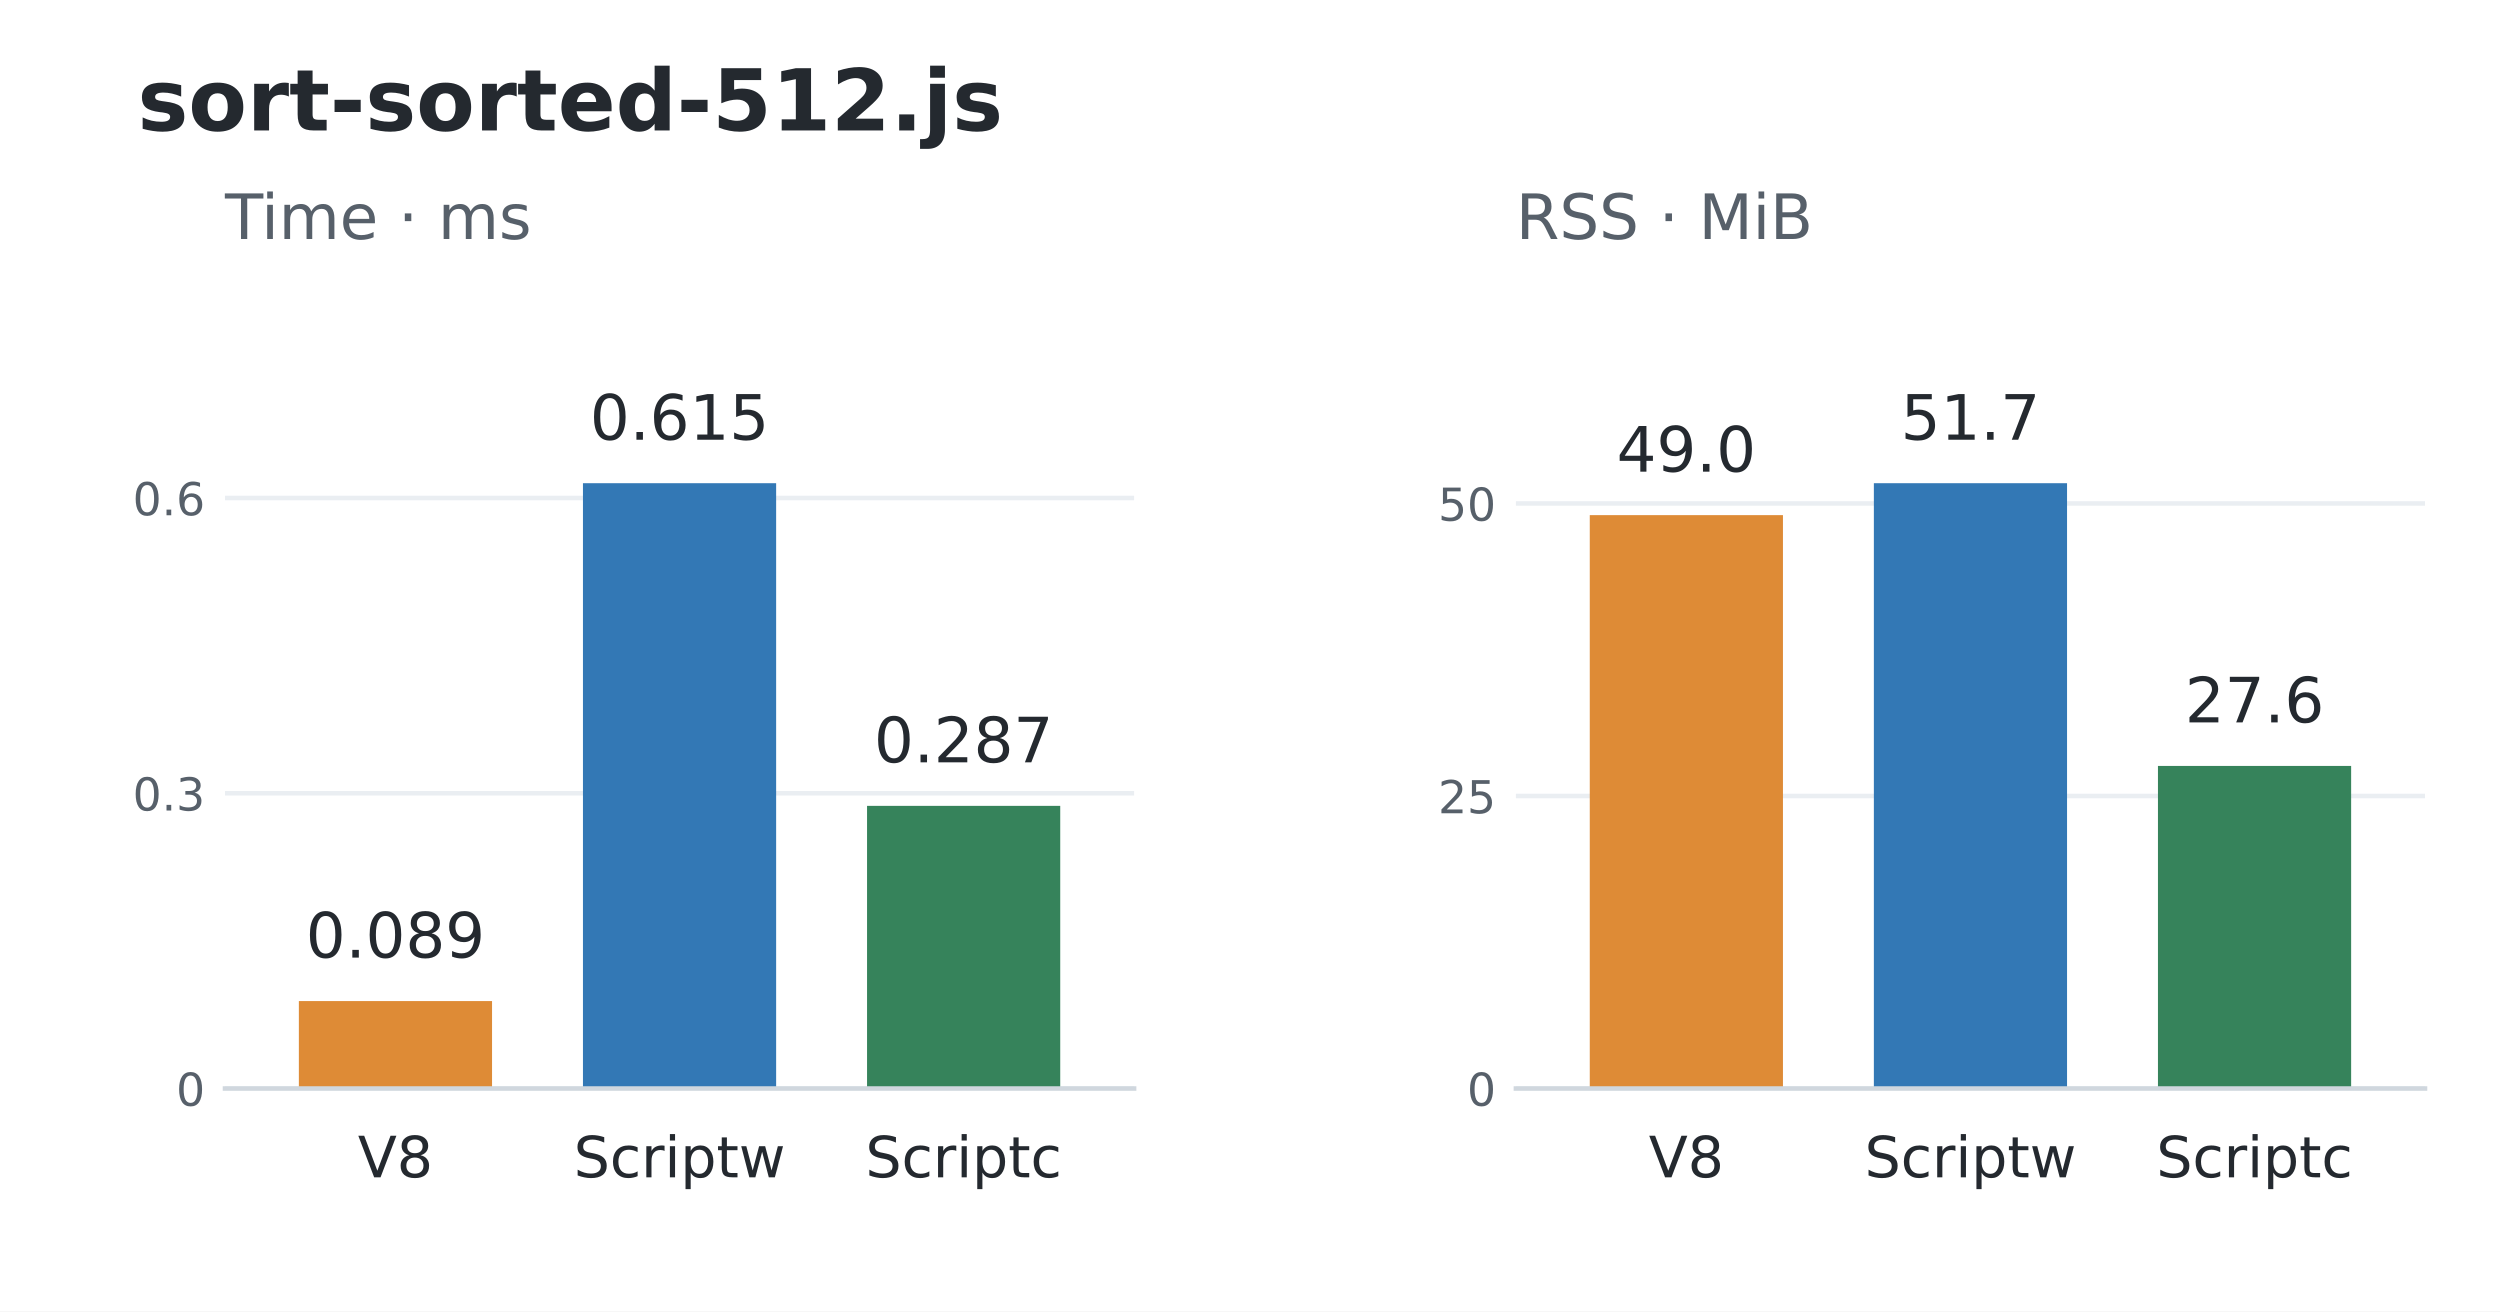
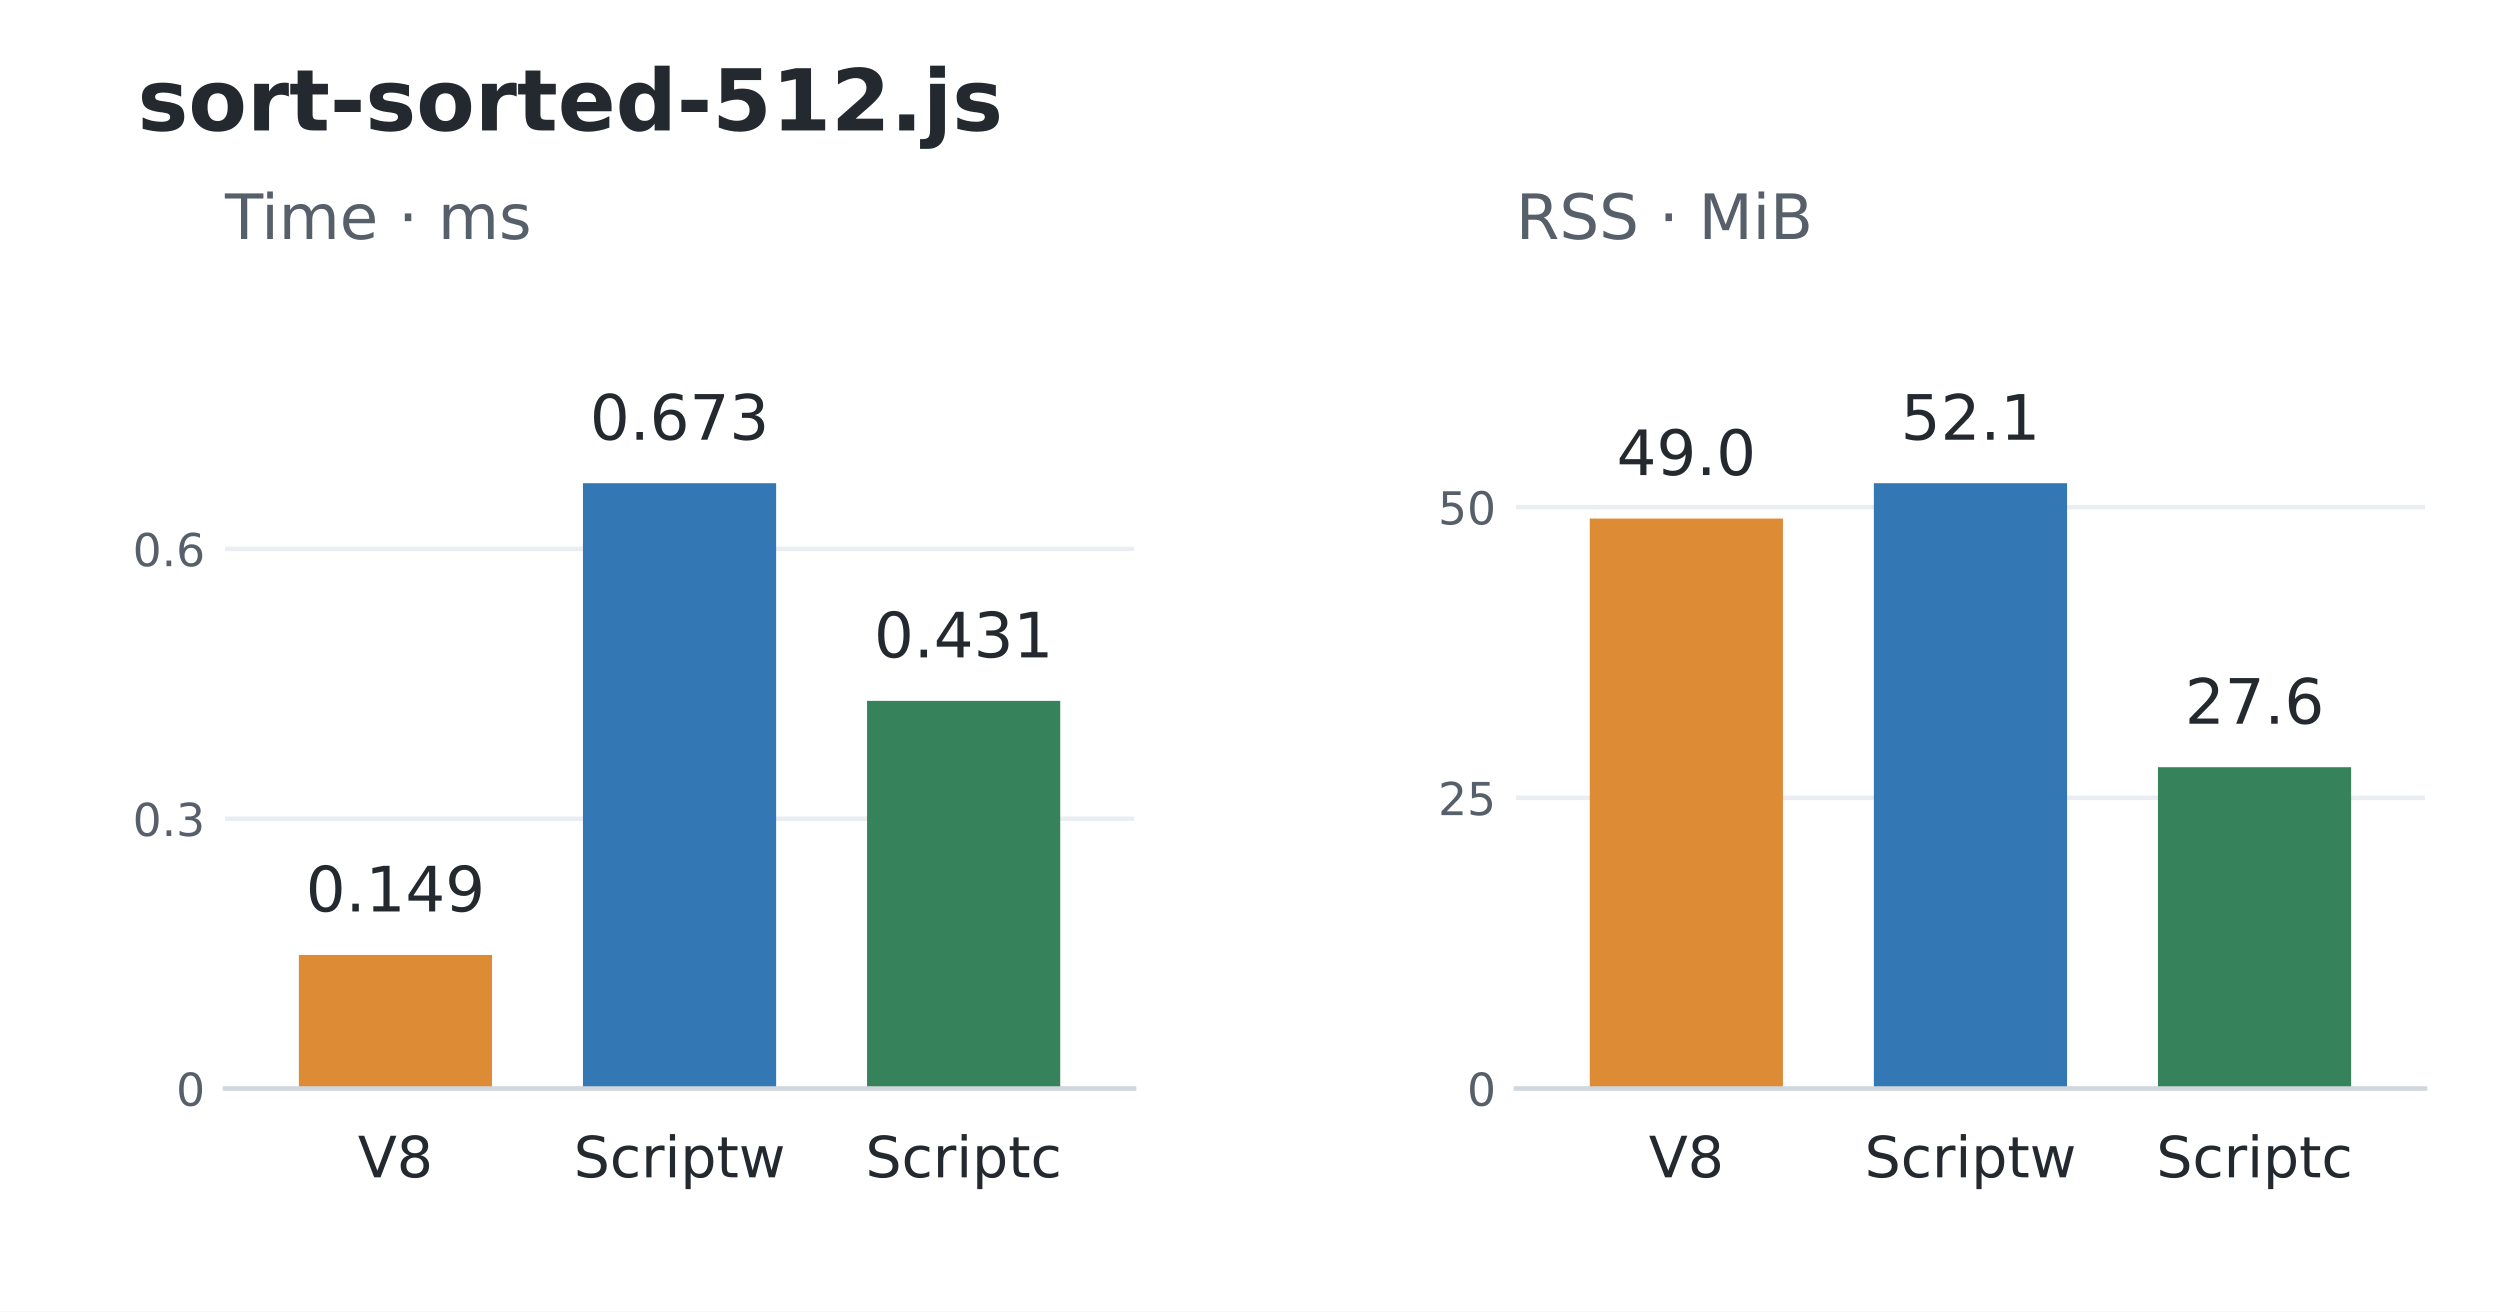
<svg xmlns="http://www.w3.org/2000/svg" width="439.2pt" height="230.4pt" viewBox="0 0 439.2 230.4" version="1.1">
  <defs>
    <style type="text/css">*{stroke-linejoin: round; stroke-linecap: butt}</style>
  </defs>
  <g id="figure_1">
    <g id="patch_1">
      <path d="M 0 230.4 L 439.2 230.4 L 439.2 0 L 0 0 z " style="fill: #ffffff" />
    </g>
    <g id="axes_1">
      <g id="patch_2">
        <path d="M 39.528 191.232 L 199.237 191.232 L 199.237 52.992 L 39.528 52.992 z " style="fill: #ffffff" />
      </g>
      <g id="matplotlib.axis_1">
        <g id="xtick_1">
          <g id="line2d_1" />
          <g id="text_1">
            <text style="font-size: 10px; font-family: 'DejaVu Sans'; text-anchor: middle; fill: #24292f" x="69.473" y="206.83" transform="rotate(-0 69.47346 206.8297)">V8</text>
          </g>
        </g>
        <g id="xtick_2">
          <g id="line2d_2" />
          <g id="text_2">
            <text style="font-size: 10px; font-family: 'DejaVu Sans'; text-anchor: middle; fill: #24292f" x="119.383" y="206.83" transform="rotate(-0 119.3825 206.8304)">Scriptw</text>
          </g>
        </g>
        <g id="xtick_3">
          <g id="line2d_3" />
          <g id="text_3">
            <text style="font-size: 10px; font-family: 'DejaVu Sans'; text-anchor: middle; fill: #24292f" x="169.292" y="206.83" transform="rotate(-0 169.2916 206.8304)">Scriptc</text>
          </g>
        </g>
      </g>
      <g id="matplotlib.axis_2">
        <g id="ytick_1">
          <g id="line2d_4">
            <path d="M 39.528 191.232 L 199.237 191.232 " clip-path="url(#p648741f3fb)" style="fill: none; stroke: #eaeef2; stroke-width: 0.8; stroke-linecap: square" />
          </g>
          <g id="line2d_5" />
          <g id="text_4">
            <text style="font-size: 8px; font-family: 'DejaVu Sans'; text-anchor: end; fill: #57606a" x="36.028" y="194.271" transform="rotate(-0 36.028 194.2711)">0</text>
          </g>
        </g>
        <g id="ytick_2">
          <g id="line2d_6">
-             <path d="M 39.528 139.361 L 199.237 139.361 " clip-path="url(#p648741f3fb)" style="fill: none; stroke: #eaeef2; stroke-width: 0.8; stroke-linecap: square" />
+             <path d="M 39.528 143.832 L 199.237 143.832 " clip-path="url(#p648741f3fb)" style="fill: none; stroke: #eaeef2; stroke-width: 0.8; stroke-linecap: square" />
          </g>
          <g id="line2d_7" />
          <g id="text_5">
-             <text style="font-size: 8px; font-family: 'DejaVu Sans'; text-anchor: end; fill: #57606a" x="36.028" y="142.4" transform="rotate(-0 36.028 142.3997)">0.3</text>
+             <text style="font-size: 8px; font-family: 'DejaVu Sans'; text-anchor: end; fill: #57606a" x="36.028" y="146.871" transform="rotate(-0 36.028 146.8711)">0.3</text>
          </g>
        </g>
        <g id="ytick_3">
          <g id="line2d_8">
-             <path d="M 39.528 87.489 L 199.237 87.489 " clip-path="url(#p648741f3fb)" style="fill: none; stroke: #eaeef2; stroke-width: 0.8; stroke-linecap: square" />
+             <path d="M 39.528 96.432 L 199.237 96.432 " clip-path="url(#p648741f3fb)" style="fill: none; stroke: #eaeef2; stroke-width: 0.8; stroke-linecap: square" />
          </g>
          <g id="line2d_9" />
          <g id="text_6">
-             <text style="font-size: 8px; font-family: 'DejaVu Sans'; text-anchor: end; fill: #57606a" x="36.028" y="90.528" transform="rotate(-0 36.028 90.52825)">0.6</text>
+             <text style="font-size: 8px; font-family: 'DejaVu Sans'; text-anchor: end; fill: #57606a" x="36.028" y="99.471" transform="rotate(-0 36.028 99.47117)">0.6</text>
          </g>
        </g>
      </g>
      <g id="patch_3">
-         <path d="M 52.504 191.232 L 86.443 191.232 L 86.443 175.872 L 52.504 175.872 z " clip-path="url(#p648741f3fb)" style="fill: #de8b36" />
+         <path d="M 52.504 191.232 L 86.443 191.232 L 86.443 167.763 L 52.504 167.763 z " clip-path="url(#p648741f3fb)" style="fill: #de8b36" />
      </g>
      <g id="patch_4">
        <path d="M 102.413 191.232 L 136.352 191.232 L 136.352 84.894 L 102.413 84.894 z " clip-path="url(#p648741f3fb)" style="fill: #3378b5" />
      </g>
      <g id="patch_5">
-         <path d="M 152.323 191.232 L 186.261 191.232 L 186.261 141.57 L 152.323 141.57 z " clip-path="url(#p648741f3fb)" style="fill: #36835b" />
+         <path d="M 152.323 191.232 L 186.261 191.232 L 186.261 123.133 L 152.323 123.133 z " clip-path="url(#p648741f3fb)" style="fill: #36835b" />
      </g>
      <g id="patch_6">
        <path d="M 39.528 191.232 L 199.237 191.232 " style="fill: none; stroke: #d0d7de; stroke-width: 0.8; stroke-linejoin: miter; stroke-linecap: square" />
      </g>
      <g id="text_7">
-         <text style="font-size: 11px; font-family: 'DejaVu Sans'; text-anchor: middle; fill: #24292f" x="69.473" y="168.23" transform="rotate(-0 69.47346 168.2295)">0.089</text>
+         <text style="font-size: 11px; font-family: 'DejaVu Sans'; text-anchor: middle; fill: #24292f" x="69.473" y="160.12" transform="rotate(-0 69.47346 160.12)">0.149</text>
      </g>
      <g id="text_8">
-         <text style="font-size: 11px; font-family: 'DejaVu Sans'; text-anchor: middle; fill: #24292f" x="119.383" y="77.251" transform="rotate(-0 119.3825 77.25096)">0.615</text>
+         <text style="font-size: 11px; font-family: 'DejaVu Sans'; text-anchor: middle; fill: #24292f" x="119.383" y="77.251" transform="rotate(-0 119.3825 77.25096)">0.673</text>
      </g>
      <g id="text_9">
-         <text style="font-size: 11px; font-family: 'DejaVu Sans'; text-anchor: middle; fill: #24292f" x="169.292" y="133.927" transform="rotate(-0 169.2916 133.9273)">0.287</text>
+         <text style="font-size: 11px; font-family: 'DejaVu Sans'; text-anchor: middle; fill: #24292f" x="169.292" y="115.491" transform="rotate(-0 169.2916 115.4909)">0.431</text>
      </g>
      <g id="text_10">
        <text style="font-size: 11px; font-family: 'DejaVu Sans'; text-anchor: start; fill: #57606a" x="39.528" y="41.992" transform="rotate(-0 39.528 41.992)">Time · ms</text>
      </g>
    </g>
    <g id="axes_2">
      <g id="patch_7">
        <path d="M 266.315 191.232 L 426.024 191.232 L 426.024 52.992 L 266.315 52.992 z " style="fill: #ffffff" />
      </g>
      <g id="matplotlib.axis_3">
        <g id="xtick_4">
          <g id="line2d_10" />
          <g id="text_11">
            <text style="font-size: 10px; font-family: 'DejaVu Sans'; text-anchor: middle; fill: #24292f" x="296.26" y="206.83" transform="rotate(-0 296.2604 206.8297)">V8</text>
          </g>
        </g>
        <g id="xtick_5">
          <g id="line2d_11" />
          <g id="text_12">
            <text style="font-size: 10px; font-family: 'DejaVu Sans'; text-anchor: middle; fill: #24292f" x="346.169" y="206.83" transform="rotate(-0 346.1695 206.8304)">Scriptw</text>
          </g>
        </g>
        <g id="xtick_6">
          <g id="line2d_12" />
          <g id="text_13">
            <text style="font-size: 10px; font-family: 'DejaVu Sans'; text-anchor: middle; fill: #24292f" x="396.079" y="206.83" transform="rotate(-0 396.0785 206.8304)">Scriptc</text>
          </g>
        </g>
      </g>
      <g id="matplotlib.axis_4">
        <g id="ytick_4">
          <g id="line2d_13">
            <path d="M 266.315 191.232 L 426.024 191.232 " clip-path="url(#pf3a1462166)" style="fill: none; stroke: #eaeef2; stroke-width: 0.8; stroke-linecap: square" />
          </g>
          <g id="line2d_14" />
          <g id="text_14">
            <text style="font-size: 8px; font-family: 'DejaVu Sans'; text-anchor: end; fill: #57606a" x="262.815" y="194.271" transform="rotate(-0 262.8149 194.2711)">0</text>
          </g>
        </g>
        <g id="ytick_5">
          <g id="line2d_15">
-             <path d="M 266.315 139.839 L 426.024 139.839 " clip-path="url(#pf3a1462166)" style="fill: none; stroke: #eaeef2; stroke-width: 0.8; stroke-linecap: square" />
+             <path d="M 266.315 140.163 L 426.024 140.163 " clip-path="url(#pf3a1462166)" style="fill: none; stroke: #eaeef2; stroke-width: 0.8; stroke-linecap: square" />
          </g>
          <g id="line2d_16" />
          <g id="text_15">
-             <text style="font-size: 8px; font-family: 'DejaVu Sans'; text-anchor: end; fill: #57606a" x="262.815" y="142.878" transform="rotate(-0 262.8149 142.8785)">25</text>
+             <text style="font-size: 8px; font-family: 'DejaVu Sans'; text-anchor: end; fill: #57606a" x="262.815" y="143.202" transform="rotate(-0 262.8149 143.2024)">25</text>
          </g>
        </g>
        <g id="ytick_6">
          <g id="line2d_17">
-             <path d="M 266.315 88.447 L 426.024 88.447 " clip-path="url(#pf3a1462166)" style="fill: none; stroke: #eaeef2; stroke-width: 0.8; stroke-linecap: square" />
+             <path d="M 266.315 89.095 L 426.024 89.095 " clip-path="url(#pf3a1462166)" style="fill: none; stroke: #eaeef2; stroke-width: 0.8; stroke-linecap: square" />
          </g>
          <g id="line2d_18" />
          <g id="text_16">
-             <text style="font-size: 8px; font-family: 'DejaVu Sans'; text-anchor: end; fill: #57606a" x="262.815" y="91.486" transform="rotate(-0 262.8149 91.48592)">50</text>
+             <text style="font-size: 8px; font-family: 'DejaVu Sans'; text-anchor: end; fill: #57606a" x="262.815" y="92.134" transform="rotate(-0 262.8149 92.13379)">50</text>
          </g>
        </g>
      </g>
      <g id="patch_8">
-         <path d="M 279.291 191.232 L 313.229 191.232 L 313.229 90.503 L 279.291 90.503 z " clip-path="url(#pf3a1462166)" style="fill: #de8b36" />
+         <path d="M 279.291 191.232 L 313.229 191.232 L 313.229 91.102 L 279.291 91.102 z " clip-path="url(#pf3a1462166)" style="fill: #de8b36" />
      </g>
      <g id="patch_9">
        <path d="M 329.2 191.232 L 363.139 191.232 L 363.139 84.894 L 329.2 84.894 z " clip-path="url(#pf3a1462166)" style="fill: #3378b5" />
      </g>
      <g id="patch_10">
-         <path d="M 379.109 191.232 L 413.048 191.232 L 413.048 134.556 L 379.109 134.556 z " clip-path="url(#pf3a1462166)" style="fill: #36835b" />
+         <path d="M 379.109 191.232 L 413.048 191.232 L 413.048 134.781 L 379.109 134.781 z " clip-path="url(#pf3a1462166)" style="fill: #36835b" />
      </g>
      <g id="patch_11">
        <path d="M 266.315 191.232 L 426.024 191.232 " style="fill: none; stroke: #d0d7de; stroke-width: 0.8; stroke-linejoin: miter; stroke-linecap: square" />
      </g>
      <g id="text_17">
-         <text style="font-size: 11px; font-family: 'DejaVu Sans'; text-anchor: middle; fill: #24292f" x="296.26" y="82.86" transform="rotate(-0 296.2604 82.85998)">49.0</text>
+         <text style="font-size: 11px; font-family: 'DejaVu Sans'; text-anchor: middle; fill: #24292f" x="296.26" y="83.459" transform="rotate(-0 296.2604 83.45899)">49.0</text>
      </g>
      <g id="text_18">
-         <text style="font-size: 11px; font-family: 'DejaVu Sans'; text-anchor: middle; fill: #24292f" x="346.169" y="77.251" transform="rotate(-0 346.1695 77.25096)">51.7</text>
+         <text style="font-size: 11px; font-family: 'DejaVu Sans'; text-anchor: middle; fill: #24292f" x="346.169" y="77.251" transform="rotate(-0 346.1695 77.25096)">52.1</text>
      </g>
      <g id="text_19">
-         <text style="font-size: 11px; font-family: 'DejaVu Sans'; text-anchor: middle; fill: #24292f" x="396.079" y="126.913" transform="rotate(-0 396.0785 126.913)">27.6</text>
+         <text style="font-size: 11px; font-family: 'DejaVu Sans'; text-anchor: middle; fill: #24292f" x="396.079" y="127.139" transform="rotate(-0 396.0785 127.1386)">27.6</text>
      </g>
      <g id="text_20">
        <text style="font-size: 11px; font-family: 'DejaVu Sans'; text-anchor: start; fill: #57606a" x="266.315" y="41.992" transform="rotate(-0 266.3149 41.992)">RSS · MiB</text>
      </g>
    </g>
    <g id="text_21">
      <text style="font-weight: 700; font-size: 15px; font-family: 'DejaVu Sans'; text-anchor: start; fill: #24292f" x="24.156" y="22.918" transform="rotate(-0 24.156 22.91766)">sort-sorted-512.js</text>
    </g>
  </g>
  <defs>
    <clipPath id="p648741f3fb">
      <rect x="39.528" y="52.992" width="159.709" height="138.24" />
    </clipPath>
    <clipPath id="pf3a1462166">
      <rect x="266.315" y="52.992" width="159.709" height="138.24" />
    </clipPath>
  </defs>
</svg>
